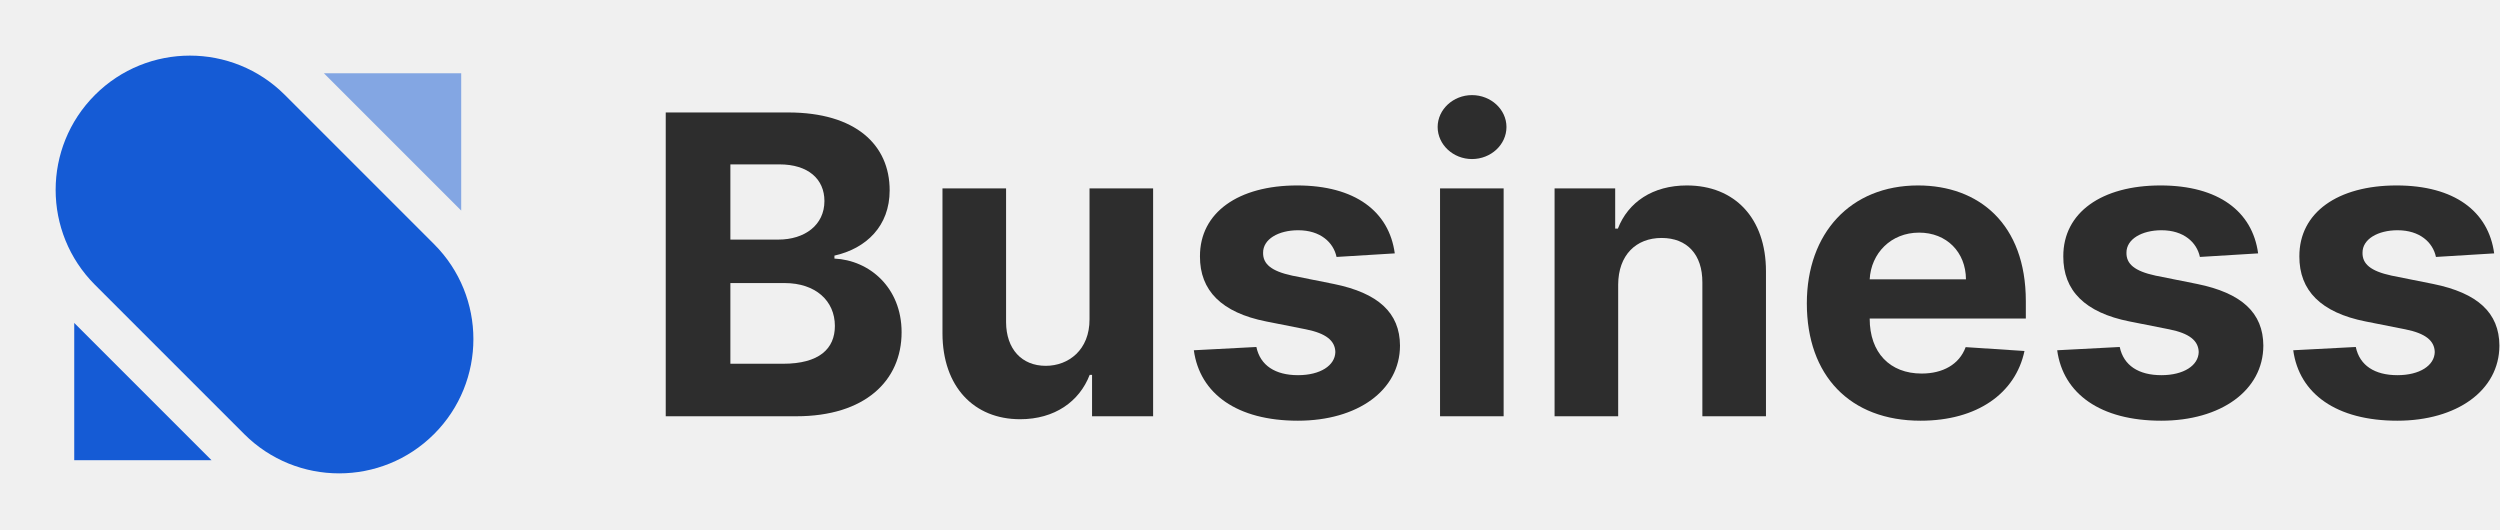
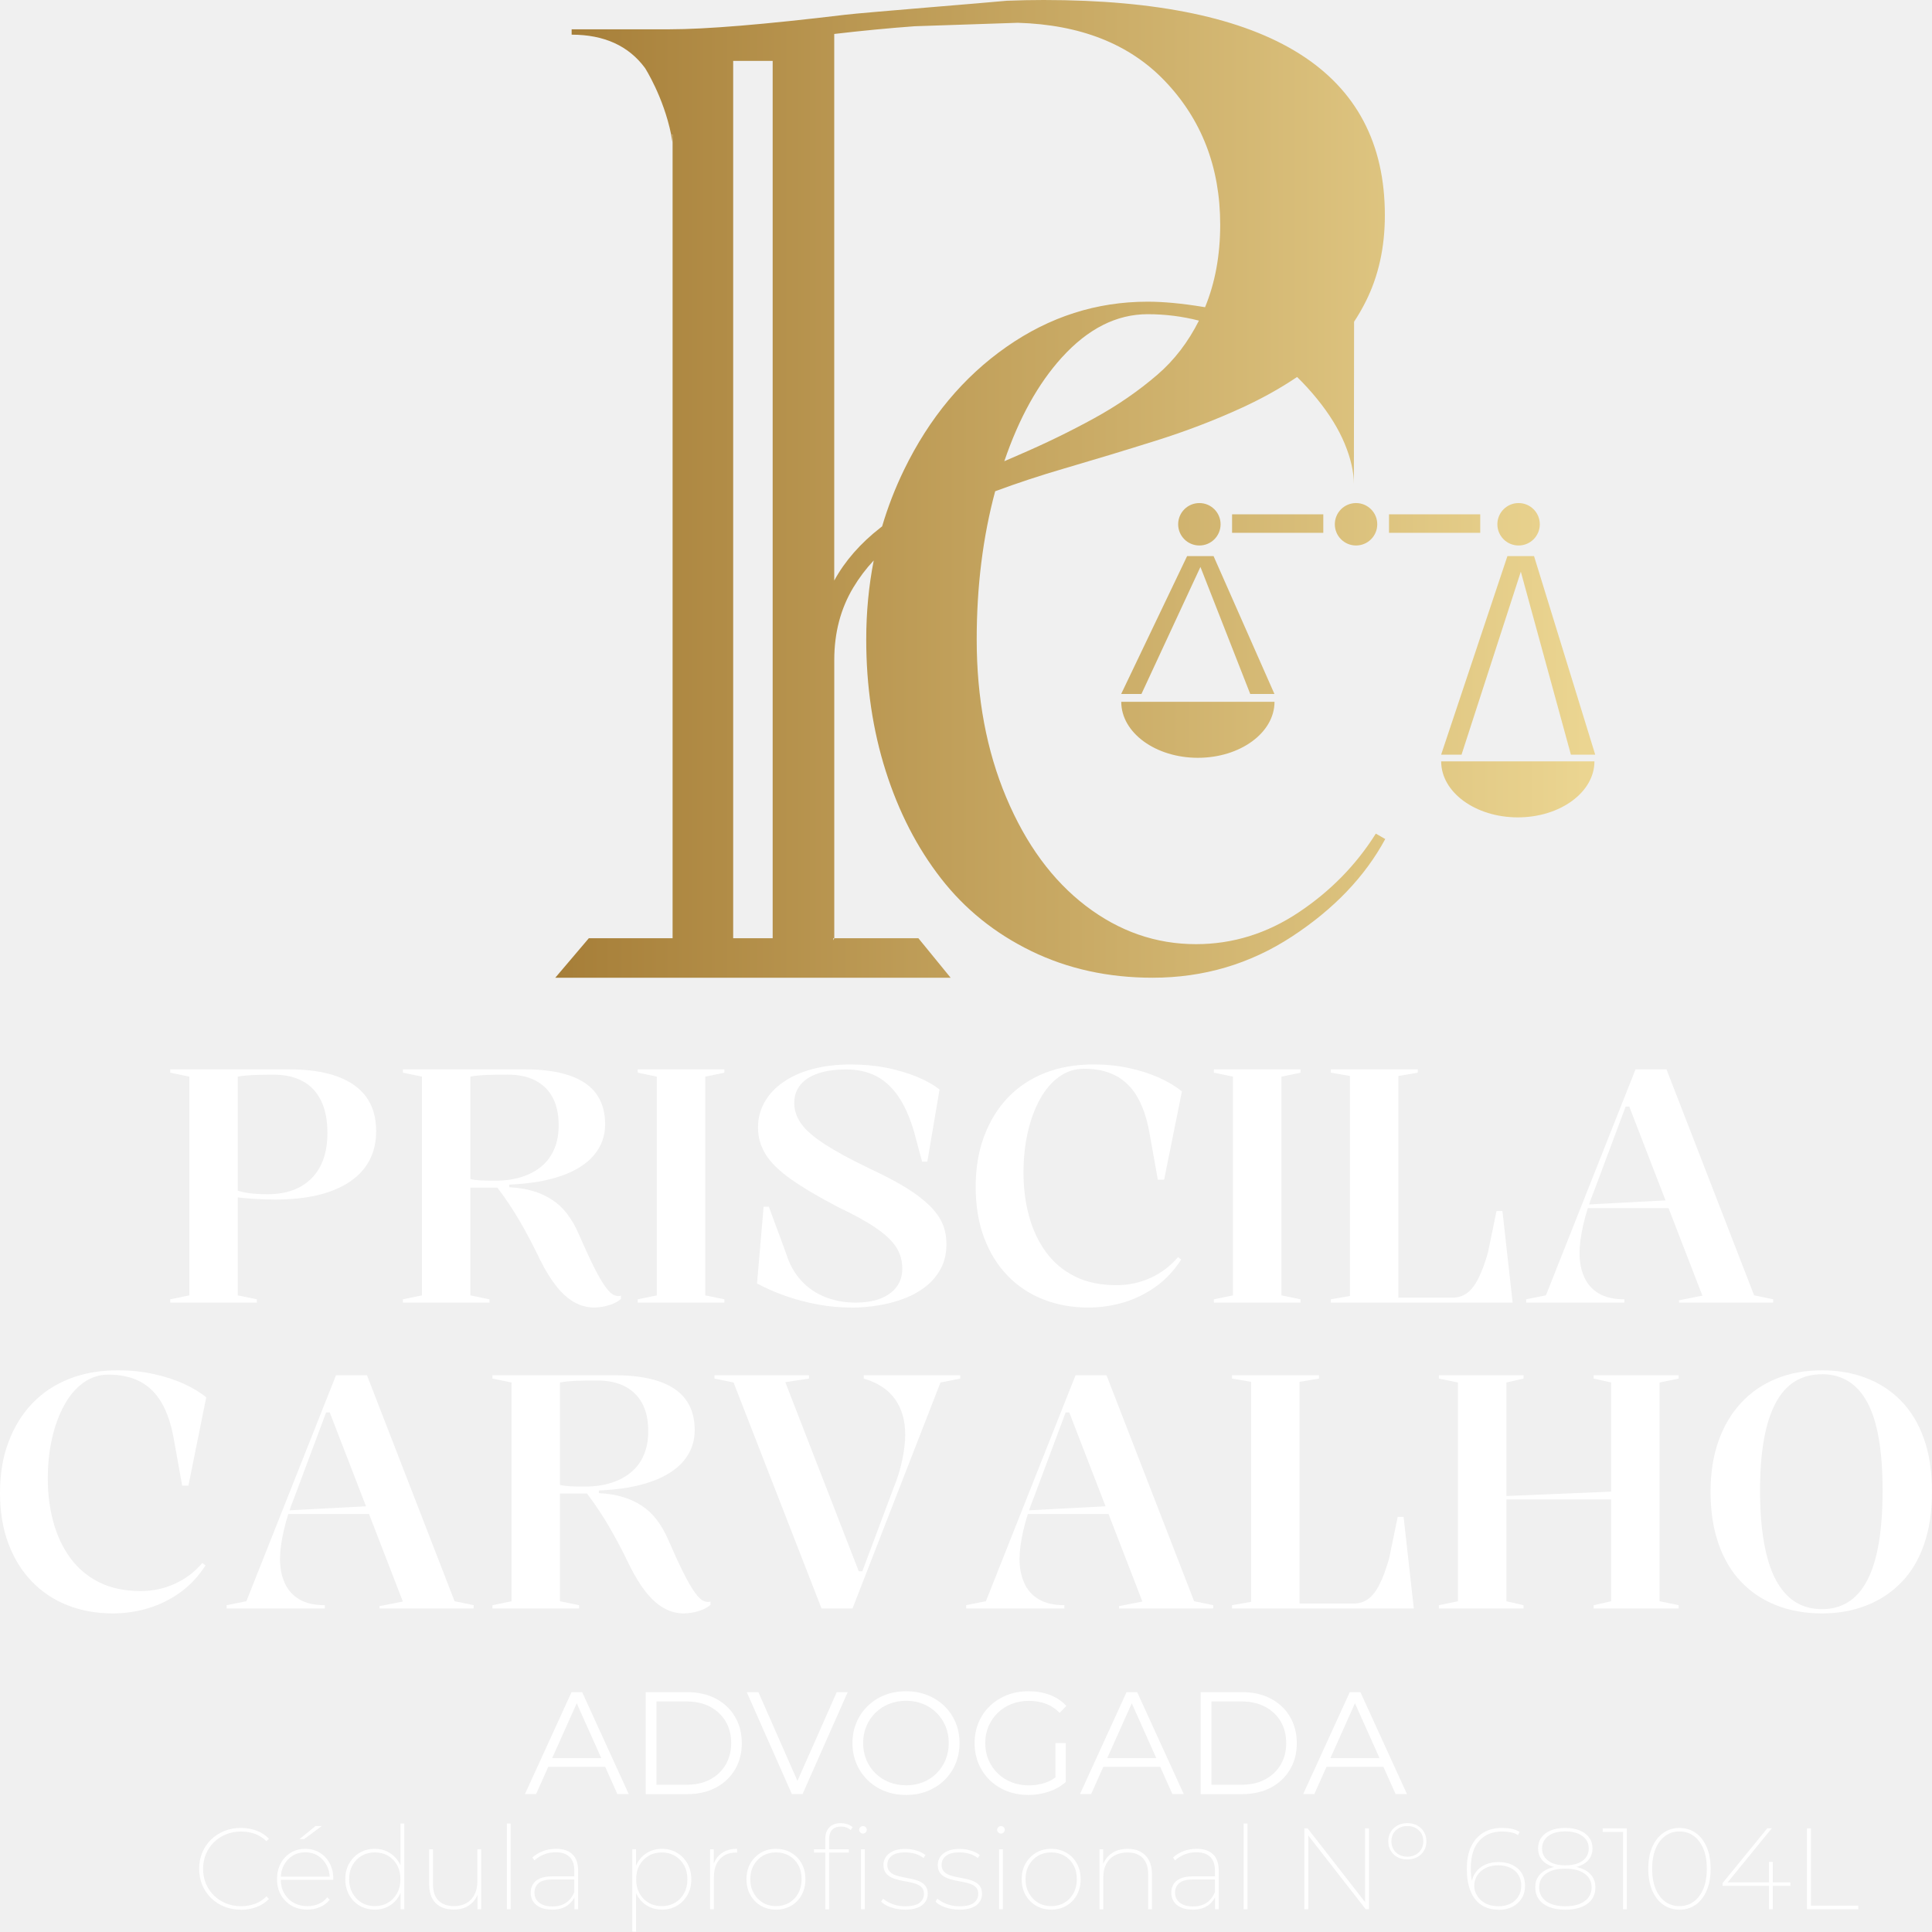
- <svg xmlns="http://www.w3.org/2000/svg" width="184" height="39" viewBox="0 0 184 39" fill="none">
-   <rect x="0.002" y="13.976" width="19.765" height="35.296" rx="9.883" transform="rotate(-45 0.00158691 13.9762)" fill="#155BD5" />
-   <path opacity="0.5" d="M33.945 5.391L33.945 15.498L23.839 5.391L33.945 5.391Z" fill="#155BD5" />
-   <path d="M5.464 33.873V23.767L15.57 33.873H5.464Z" fill="#155BD5" />
-   <path d="M48.998 30.637H58.612C63.666 30.637 66.358 28.017 66.358 24.457C66.358 21.149 63.974 19.151 61.414 19.031V18.813C63.754 18.289 65.479 16.64 65.479 14.009C65.479 10.657 62.974 8.277 58.008 8.277H48.998V30.637ZM53.756 26.772V20.833H57.744C60.03 20.833 61.447 22.143 61.447 23.988C61.447 25.669 60.293 26.772 57.634 26.772H53.756ZM53.756 17.634V12.099H57.371C59.48 12.099 60.678 13.179 60.678 14.795C60.678 16.564 59.227 17.634 57.283 17.634H53.756Z" fill="#2D2D2D" />
-   <path d="M80.189 23.497C80.2 25.746 78.65 26.925 76.969 26.925C75.2 26.925 74.058 25.691 74.047 23.715V13.867H69.366V24.545C69.377 28.464 71.684 30.855 75.079 30.855C77.618 30.855 79.442 29.556 80.2 27.591H80.375V30.637H84.869V13.867H80.189V23.497Z" fill="#2D2D2D" />
-   <path d="M102.655 18.649C102.238 15.559 99.732 13.649 95.469 13.649C91.151 13.649 88.306 15.636 88.317 18.868C88.306 21.379 89.899 23.005 93.195 23.66L96.118 24.239C97.59 24.534 98.26 25.069 98.282 25.91C98.26 26.903 97.172 27.613 95.535 27.613C93.865 27.613 92.755 26.903 92.47 25.538L87.866 25.779C88.306 28.988 91.052 30.964 95.524 30.964C99.897 30.964 103.029 28.748 103.04 25.44C103.029 23.016 101.435 21.564 98.161 20.898L95.107 20.287C93.535 19.948 92.953 19.413 92.964 18.606C92.953 17.601 94.096 16.946 95.546 16.946C97.172 16.946 98.139 17.83 98.37 18.911L102.655 18.649Z" fill="#2D2D2D" />
-   <path d="M105.987 30.637H110.668V13.867H105.987V30.637ZM108.338 11.706C109.734 11.706 110.876 10.646 110.876 9.347C110.876 8.059 109.734 7 108.338 7C106.954 7 105.811 8.059 105.811 9.347C105.811 10.646 106.954 11.706 108.338 11.706Z" fill="#2D2D2D" />
-   <path d="M119.098 20.942C119.109 18.78 120.405 17.514 122.295 17.514C124.174 17.514 125.305 18.737 125.294 20.789V30.637H129.975V19.959C129.975 16.051 127.668 13.649 124.152 13.649C121.647 13.649 119.834 14.872 119.076 16.826H118.878V13.867H114.417V30.637H119.098V20.942Z" fill="#2D2D2D" />
-   <path d="M141.355 30.964C145.53 30.964 148.343 28.945 149.002 25.833L144.673 25.549C144.201 26.827 142.992 27.493 141.432 27.493C139.092 27.493 137.609 25.953 137.609 23.453V23.442H149.101V22.165C149.101 16.466 145.629 13.649 141.168 13.649C136.202 13.649 132.983 17.154 132.983 22.328C132.983 27.645 136.158 30.964 141.355 30.964ZM137.609 20.56C137.707 18.649 139.169 17.121 141.245 17.121C143.278 17.121 144.684 18.562 144.695 20.56H137.609Z" fill="#2D2D2D" />
-   <path d="M166.198 18.649C165.78 15.559 163.275 13.649 159.012 13.649C154.694 13.649 151.848 15.636 151.859 18.868C151.848 21.379 153.441 23.005 156.738 23.66L159.66 24.239C161.132 24.534 161.803 25.069 161.825 25.91C161.803 26.903 160.715 27.613 159.078 27.613C157.408 27.613 156.298 26.903 156.012 25.538L151.409 25.779C151.848 28.988 154.595 30.964 159.067 30.964C163.44 30.964 166.571 28.748 166.582 25.44C166.571 23.016 164.978 21.564 161.704 20.898L158.649 20.287C157.078 19.948 156.496 19.413 156.507 18.606C156.496 17.601 157.639 16.946 159.089 16.946C160.715 16.946 161.682 17.83 161.913 18.911L166.198 18.649Z" fill="#2D2D2D" />
-   <path d="M183.571 18.649C183.154 15.559 180.649 13.649 176.386 13.649C172.068 13.649 169.222 15.636 169.233 18.868C169.222 21.379 170.815 23.005 174.111 23.66L177.034 24.239C178.506 24.534 179.176 25.069 179.198 25.91C179.176 26.903 178.089 27.613 176.452 27.613C174.782 27.613 173.672 26.903 173.386 25.538L168.782 25.779C169.222 28.988 171.969 30.964 176.441 30.964C180.814 30.964 183.945 28.748 183.956 25.44C183.945 23.016 182.352 21.564 179.078 20.898L176.023 20.287C174.452 19.948 173.87 19.413 173.881 18.606C173.87 17.601 175.012 16.946 176.463 16.946C178.089 16.946 179.056 17.83 179.286 18.911L183.571 18.649Z" fill="#2D2D2D" />
+ <svg xmlns="http://www.w3.org/2000/svg" xmlns:xlink="http://www.w3.org/1999/xlink" id="Camada_1" data-name="Camada 1" viewBox="0 0 492.66 492.57">
+   <defs>
+     <style>
+       .cls-1 {
+         fill: #fff;
+       }
+ 
+       .cls-2 {
+         fill: none;
+       }
+ 
+       .cls-3 {
+         fill: url(#Gradiente_sem_nome_8-3);
+       }
+ 
+       .cls-4 {
+         fill: url(#Gradiente_sem_nome_8-2);
+       }
+ 
+       .cls-5 {
+         fill: url(#Gradiente_sem_nome_8);
+       }
+     </style>
+     <linearGradient id="Gradiente_sem_nome_8" data-name="Gradiente sem nome 8" x1="345.22" y1="82.04" x2="345.34" y2="82.04" gradientUnits="userSpaceOnUse">
+       <stop offset="0" stop-color="#a67e38" />
+       <stop offset=".99" stop-color="#ebd591" />
+     </linearGradient>
+     <linearGradient id="Gradiente_sem_nome_8-2" data-name="Gradiente sem nome 8" x1="115.79" y1="35.34" x2="351.83" y2="35.34" xlink:href="#Gradiente_sem_nome_8" />
+     <linearGradient id="Gradiente_sem_nome_8-3" data-name="Gradiente sem nome 8" x1="141.59" y1="124.66" x2="406.79" y2="124.66" xlink:href="#Gradiente_sem_nome_8" />
+   </defs>
+   <g>
+     <path class="cls-1" d="M61.42,486.97c-1.51,0-2.92-.26-4.21-.78-1.3-.52-2.43-1.25-3.39-2.19-.96-.94-1.71-2.05-2.24-3.31s-.8-2.65-.8-4.14.27-2.87.8-4.14,1.28-2.37,2.24-3.31,2.09-1.67,3.39-2.2c1.3-.52,2.7-.78,4.21-.78,1.39,0,2.71.23,3.95.68,1.24.45,2.31,1.14,3.21,2.06l-.62.65c-.92-.88-1.93-1.52-3.02-1.9-1.09-.38-2.25-.57-3.49-.57-1.38,0-2.65.24-3.83.72-1.18.48-2.21,1.15-3.08,2.02-.87.86-1.55,1.87-2.03,3.02-.48,1.15-.72,2.4-.72,3.76s.24,2.61.72,3.76c.48,1.15,1.16,2.16,2.03,3.02.87.86,1.9,1.54,3.08,2.02,1.18.48,2.46.72,3.83.72,1.24,0,2.4-.19,3.49-.57,1.09-.38,2.1-1.03,3.02-1.93l.62.65c-.9.92-1.97,1.62-3.21,2.08-1.24.46-2.55.69-3.95.69Z" />
+     <path class="cls-1" d="M78.39,486.95c-1.51,0-2.85-.33-4.01-.99-1.16-.66-2.07-1.58-2.74-2.75-.67-1.18-1-2.51-1-4.01s.31-2.85.93-4.01c.62-1.16,1.47-2.07,2.56-2.74,1.09-.67,2.32-1,3.7-1s2.58.32,3.67.97,1.94,1.55,2.56,2.7c.62,1.15.93,2.47.93,3.96v.27h-13.7v-.8h13.17l-.38.47c0-1.28-.27-2.42-.81-3.43-.54-1.01-1.28-1.81-2.22-2.39-.94-.58-2.01-.87-3.21-.87s-2.27.29-3.21.87c-.94.58-1.69,1.38-2.23,2.39-.54,1.01-.81,2.17-.81,3.46v.18c0,1.34.29,2.52.88,3.55s1.39,1.84,2.42,2.42c1.02.58,2.19.87,3.51.87,1,0,1.95-.19,2.84-.56.89-.37,1.64-.94,2.22-1.71l.62.65c-.69.82-1.53,1.45-2.52,1.87-.99.42-2.05.63-3.17.63ZM76.36,468.97l4.1-3.33h1.59l-4.51,3.33h-1.18Z" />
+     <path class="cls-1" d="M95.54,486.95c-1.41,0-2.69-.33-3.82-.99-1.13-.66-2.02-1.57-2.68-2.74-.66-1.17-.99-2.51-.99-4.02s.33-2.87.99-4.02c.66-1.15,1.55-2.06,2.68-2.73,1.13-.67,2.4-1,3.82-1s2.61.32,3.71.97,1.97,1.55,2.61,2.71c.64,1.16.96,2.51.96,4.07s-.32,2.89-.96,4.07c-.64,1.18-1.51,2.09-2.61,2.73-1.1.64-2.34.96-3.71.96ZM95.57,486.06c1.26,0,2.38-.29,3.36-.87.98-.58,1.76-1.39,2.33-2.43.57-1.04.85-2.23.85-3.57s-.28-2.55-.85-3.58-1.35-1.83-2.33-2.4c-.98-.57-2.1-.85-3.36-.85s-2.35.29-3.33.85c-.98.57-1.76,1.37-2.34,2.4-.58,1.03-.87,2.22-.87,3.58s.29,2.52.87,3.57c.58,1.04,1.36,1.85,2.34,2.43.98.58,2.09.87,3.33.87ZM102.14,486.86v-5.36l.27-2.33-.29-2.33v-11.85h.97v21.86h-.94Z" />
+     <path class="cls-1" d="M115.78,486.95c-1.32,0-2.45-.24-3.39-.72s-1.67-1.2-2.18-2.15c-.51-.95-.77-2.13-.77-3.52v-8.99h.97v8.93c0,1.83.47,3.21,1.41,4.15s2.27,1.41,3.98,1.41c1.22,0,2.27-.26,3.17-.78.89-.52,1.58-1.25,2.05-2.2.47-.94.71-2.03.71-3.27v-8.25h.97v15.29h-.94v-4.27l.12.27c-.43,1.26-1.18,2.25-2.24,2.99-1.06.74-2.35,1.1-3.86,1.1Z" />
+     <path class="cls-1" d="M129.25,486.86v-21.86h.97v21.86h-.97Z" />
+     <path class="cls-1" d="M140.8,486.95c-1.16,0-2.15-.18-2.96-.53-.82-.35-1.44-.86-1.87-1.52-.43-.66-.65-1.41-.65-2.25,0-.75.18-1.44.53-2.08.35-.64.94-1.15,1.75-1.53.81-.38,1.91-.57,3.29-.57h5.92v.8h-5.92c-1.67,0-2.85.31-3.55.94-.7.63-1.05,1.42-1.05,2.39,0,1.08.4,1.94,1.21,2.58.81.64,1.92.96,3.36.96s2.58-.32,3.51-.96c.92-.64,1.62-1.55,2.09-2.73l.32.65c-.39,1.16-1.1,2.09-2.12,2.8-1.02.71-2.31,1.06-3.86,1.06ZM146.48,486.86v-3.57l-.03-.53v-5.8c0-1.51-.4-2.66-1.21-3.45-.81-.79-1.97-1.18-3.51-1.18-1.12,0-2.14.19-3.06.57-.92.38-1.72.88-2.39,1.49l-.53-.71c.73-.69,1.62-1.23,2.68-1.64,1.06-.4,2.17-.6,3.33-.6,1.83,0,3.23.47,4.2,1.4.97.93,1.46,2.3,1.46,4.11v9.9h-.94Z" />
+     <path class="cls-1" d="M161.24,492.57v-21.01h.94v5.36l-.27,2.33.29,2.33v10.99h-.97ZM168.79,486.95c-1.38,0-2.61-.32-3.71-.96-1.1-.64-1.97-1.54-2.61-2.71-.64-1.17-.96-2.52-.96-4.05s.32-2.91.96-4.08c.64-1.17,1.51-2.08,2.61-2.73s2.34-.97,3.71-.97,2.69.33,3.82,1c1.13.67,2.02,1.58,2.68,2.74.66,1.16.99,2.5.99,4.04s-.33,2.85-.99,4.01c-.66,1.16-1.55,2.07-2.68,2.73-1.13.66-2.4.99-3.82.99ZM168.76,486.06c1.24,0,2.35-.28,3.34-.85.99-.57,1.77-1.38,2.34-2.42.57-1.04.85-2.23.85-3.56s-.29-2.57-.85-3.59c-.57-1.02-1.35-1.82-2.34-2.4-.99-.58-2.11-.87-3.34-.87s-2.38.29-3.36.87c-.98.58-1.76,1.38-2.33,2.4-.57,1.02-.85,2.22-.85,3.59s.28,2.52.85,3.56c.57,1.04,1.35,1.85,2.33,2.42.98.57,2.1.85,3.36.85Z" />
+     <path class="cls-1" d="M181.07,486.86v-15.29h.94v4.21l-.09-.27c.41-1.28,1.13-2.27,2.17-2.99,1.03-.72,2.32-1.08,3.87-1.08v.97h-.27c-1.77,0-3.15.56-4.15,1.68-1,1.12-1.5,2.66-1.5,4.63v8.13h-.97Z" />
+     <path class="cls-1" d="M197.87,486.95c-1.43,0-2.72-.33-3.85-.99-1.13-.66-2.02-1.57-2.68-2.74-.66-1.17-.99-2.51-.99-4.02s.33-2.85.99-4.01c.66-1.16,1.55-2.07,2.68-2.74,1.13-.67,2.41-1,3.85-1s2.72.33,3.86.99c1.14.66,2.03,1.57,2.68,2.73.65,1.16.97,2.5.97,4.04s-.32,2.83-.97,4.01c-.65,1.18-1.54,2.1-2.68,2.75-1.14.66-2.43.99-3.86.99ZM197.87,486.06c1.26,0,2.38-.29,3.37-.87.99-.58,1.77-1.39,2.33-2.43.56-1.04.84-2.23.84-3.57s-.28-2.55-.84-3.58c-.56-1.03-1.34-1.83-2.33-2.4-.99-.57-2.11-.85-3.34-.85s-2.38.29-3.36.85c-.98.57-1.76,1.37-2.34,2.4-.58,1.03-.87,2.22-.87,3.58s.29,2.52.87,3.57c.58,1.04,1.36,1.85,2.34,2.43.98.58,2.09.87,3.33.87Z" />
+     <path class="cls-1" d="M207.56,472.42v-.85h8.9v.85h-8.9ZM210.45,486.86v-18c0-1.2.34-2.16,1.02-2.87s1.65-1.08,2.9-1.08c.57,0,1.12.08,1.67.25.54.17,1,.43,1.37.78l-.5.74c-.31-.31-.69-.55-1.12-.69-.43-.15-.88-.22-1.36-.22-.98,0-1.73.28-2.24.83-.51.55-.77,1.35-.77,2.39v17.89h-.97ZM220.06,467.56c-.26,0-.48-.1-.68-.29-.2-.2-.29-.41-.29-.65,0-.27.1-.51.29-.69.2-.19.42-.28.68-.28.27,0,.51.09.69.28.19.19.28.41.28.66s-.09.48-.28.68c-.19.2-.42.29-.69.29ZM219.56,486.86v-15.29h.97v15.29h-.97Z" />
+     <path class="cls-1" d="M230.75,486.95c-1.26,0-2.44-.19-3.54-.57-1.1-.38-1.94-.87-2.5-1.46l.47-.77c.57.51,1.35.96,2.33,1.36.98.39,2.07.59,3.27.59,1.71,0,2.94-.29,3.7-.88.76-.59,1.13-1.36,1.13-2.3,0-.69-.19-1.23-.56-1.62-.37-.39-.86-.7-1.47-.91-.61-.22-1.28-.39-2.02-.52-.74-.13-1.48-.27-2.22-.44-.75-.17-1.42-.39-2.03-.68-.61-.28-1.1-.68-1.47-1.19-.37-.51-.56-1.19-.56-2.03,0-.73.2-1.39.6-2,.4-.61,1.02-1.1,1.84-1.49.83-.38,1.88-.57,3.15-.57.94,0,1.89.14,2.84.43.95.28,1.71.66,2.28,1.13l-.5.77c-.61-.49-1.32-.85-2.14-1.09-.82-.24-1.66-.35-2.52-.35-1.59,0-2.75.3-3.48.91-.73.61-1.09,1.35-1.09,2.24,0,.71.19,1.27.56,1.69.37.42.86.74,1.47.96.61.22,1.28.39,2.02.53.74.14,1.47.29,2.21.44.74.16,1.41.37,2.02.65.61.28,1.1.66,1.47,1.15.37.49.56,1.16.56,2,0,.79-.22,1.49-.66,2.11-.44.62-1.09,1.1-1.94,1.43-.85.33-1.93.5-3.23.5Z" />
+     <path class="cls-1" d="M244.6,486.95c-1.26,0-2.44-.19-3.54-.57-1.1-.38-1.94-.87-2.5-1.46l.47-.77c.57.51,1.35.96,2.33,1.36.98.39,2.07.59,3.27.59,1.71,0,2.94-.29,3.7-.88.76-.59,1.13-1.36,1.13-2.3,0-.69-.19-1.23-.56-1.62-.37-.39-.86-.7-1.47-.91-.61-.22-1.28-.39-2.02-.52-.74-.13-1.48-.27-2.22-.44-.75-.17-1.42-.39-2.03-.68-.61-.28-1.1-.68-1.47-1.19-.37-.51-.56-1.19-.56-2.03,0-.73.2-1.39.6-2,.4-.61,1.02-1.1,1.84-1.49.83-.38,1.88-.57,3.15-.57.94,0,1.89.14,2.84.43.95.28,1.71.66,2.28,1.13l-.5.77c-.61-.49-1.32-.85-2.14-1.09-.82-.24-1.66-.35-2.52-.35-1.59,0-2.75.3-3.48.91-.73.61-1.09,1.35-1.09,2.24,0,.71.19,1.27.56,1.69.37.42.86.74,1.47.96.61.22,1.28.39,2.02.53.74.14,1.47.29,2.21.44.74.16,1.41.37,2.02.65.61.28,1.1.66,1.47,1.15.37.49.56,1.16.56,2,0,.79-.22,1.49-.66,2.11-.44.62-1.09,1.1-1.94,1.43-.85.33-1.93.5-3.23.5Z" />
+     <path class="cls-1" d="M255.24,467.56c-.26,0-.48-.1-.68-.29-.2-.2-.29-.41-.29-.65,0-.27.1-.51.29-.69.2-.19.42-.28.68-.28.27,0,.51.09.69.28.19.19.28.41.28.66s-.09.48-.28.68c-.19.2-.42.29-.69.29ZM254.77,486.86v-15.29h.97v15.29h-.97Z" />
+     <path class="cls-1" d="M268.05,486.95c-1.43,0-2.72-.33-3.85-.99-1.13-.66-2.02-1.57-2.68-2.74-.66-1.17-.99-2.51-.99-4.02s.33-2.85.99-4.01c.66-1.16,1.55-2.07,2.68-2.74,1.13-.67,2.41-1,3.85-1s2.72.33,3.86.99c1.14.66,2.03,1.57,2.68,2.73.65,1.16.97,2.5.97,4.04s-.32,2.83-.97,4.01c-.65,1.18-1.54,2.1-2.68,2.75-1.14.66-2.43.99-3.86.99ZM268.05,486.06c1.26,0,2.38-.29,3.37-.87.99-.58,1.77-1.39,2.33-2.43.56-1.04.84-2.23.84-3.57s-.28-2.55-.84-3.58c-.56-1.03-1.34-1.83-2.33-2.4-.99-.57-2.11-.85-3.34-.85s-2.38.29-3.36.85c-.98.57-1.76,1.37-2.34,2.4-.58,1.03-.87,2.22-.87,3.58s.29,2.52.87,3.57c.58,1.04,1.36,1.85,2.34,2.43.98.58,2.09.87,3.33.87Z" />
+     <path class="cls-1" d="M280.37,486.86v-15.29h.94v4.3l-.12-.27c.47-1.28,1.25-2.29,2.34-3.03,1.09-.75,2.44-1.12,4.05-1.12,1.26,0,2.34.25,3.26.74.91.49,1.62,1.21,2.14,2.17.51.95.77,2.13.77,3.52v8.99h-.97v-8.93c0-1.83-.46-3.21-1.39-4.15s-2.22-1.41-3.89-1.41c-1.28,0-2.38.26-3.3.77-.92.51-1.63,1.24-2.12,2.18-.49.94-.74,2.04-.74,3.3v8.25h-.97Z" />
+     <path class="cls-1" d="M304.15,486.95c-1.16,0-2.15-.18-2.96-.53-.82-.35-1.44-.86-1.87-1.52-.43-.66-.65-1.41-.65-2.25,0-.75.18-1.44.53-2.08.35-.64.94-1.15,1.75-1.53.81-.38,1.91-.57,3.29-.57h5.92v.8h-5.92c-1.67,0-2.85.31-3.55.94-.7.63-1.05,1.42-1.05,2.39,0,1.08.4,1.94,1.21,2.58.81.64,1.92.96,3.36.96s2.58-.32,3.51-.96c.92-.64,1.62-1.55,2.09-2.73l.32.65c-.39,1.16-1.1,2.09-2.12,2.8-1.02.71-2.31,1.06-3.86,1.06ZM309.84,486.86v-3.57l-.03-.53v-5.8c0-1.51-.4-2.66-1.21-3.45-.81-.79-1.97-1.18-3.51-1.18-1.12,0-2.14.19-3.06.57-.92.38-1.72.88-2.39,1.49l-.53-.71c.73-.69,1.62-1.23,2.68-1.64,1.06-.4,2.17-.6,3.33-.6,1.83,0,3.23.47,4.2,1.4.97.93,1.46,2.3,1.46,4.11v9.9h-.94Z" />
+     <path class="cls-1" d="M317.14,486.86v-21.86h.97v21.86h-.97Z" />
+     <path class="cls-1" d="M332.61,486.86v-20.63h.83l15.15,19.45h-.5v-19.45h1v20.63h-.83l-15.15-19.45h.5v19.45h-1Z" />
+     <path class="cls-1" d="M358.87,474.16c-.94,0-1.78-.2-2.52-.59-.74-.39-1.31-.94-1.72-1.64-.41-.7-.62-1.49-.62-2.37s.21-1.73.62-2.42c.41-.69.99-1.23,1.72-1.64.74-.4,1.58-.6,2.52-.6s1.78.2,2.52.6c.74.4,1.31.95,1.72,1.64.41.69.62,1.49.62,2.42s-.21,1.68-.62,2.37c-.41.7-.99,1.24-1.72,1.64-.74.39-1.58.59-2.52.59ZM358.87,473.45c1.18,0,2.15-.36,2.92-1.09.77-.73,1.15-1.66,1.15-2.8s-.38-2.13-1.15-2.84c-.77-.72-1.74-1.08-2.92-1.08s-2.13.36-2.9,1.08c-.78.72-1.16,1.66-1.16,2.81s.39,2.1,1.16,2.83c.78.73,1.74,1.09,2.9,1.09Z" />
+     <path class="cls-1" d="M382.2,486.97c-1.81,0-3.31-.42-4.52-1.25s-2.12-2.03-2.73-3.59c-.61-1.56-.91-3.4-.91-5.52,0-2.34.38-4.28,1.13-5.82.76-1.54,1.8-2.71,3.14-3.49,1.34-.79,2.9-1.18,4.69-1.18.84,0,1.65.07,2.43.22.78.15,1.47.42,2.08.81l-.44.8c-.51-.33-1.12-.57-1.81-.71-.7-.14-1.45-.21-2.25-.21-2.42,0-4.35.79-5.79,2.36-1.44,1.57-2.17,3.93-2.17,7.07,0,.47.03,1.08.09,1.83.06.75.21,1.47.44,2.18l-.38.21c.08-1.24.43-2.3,1.06-3.18.63-.88,1.45-1.55,2.46-2,1.01-.45,2.13-.68,3.34-.68,1.37,0,2.57.25,3.59.74,1.02.49,1.82,1.19,2.39,2.11.57.91.85,1.98.85,3.2s-.29,2.31-.87,3.23c-.58.91-1.37,1.63-2.37,2.14-1,.51-2.15.77-3.45.77ZM382.17,486.09c1.14,0,2.14-.22,2.99-.65.85-.43,1.53-1.04,2.02-1.83.49-.79.74-1.7.74-2.74,0-1.57-.53-2.83-1.59-3.79-1.06-.95-2.52-1.43-4.36-1.43-1.2,0-2.25.24-3.17.71-.91.47-1.62,1.1-2.12,1.9-.5.8-.75,1.68-.75,2.67,0,.82.24,1.64.71,2.43.47.8,1.17,1.45,2.09,1.96.92.51,2.07.77,3.45.77Z" />
+     <path class="cls-1" d="M399.14,486.97c-1.61,0-2.99-.23-4.12-.69-1.14-.46-2.01-1.12-2.62-1.97-.61-.85-.91-1.87-.91-3.05s.3-2.12.91-2.93c.61-.81,1.48-1.44,2.62-1.87,1.14-.43,2.51-.65,4.12-.65s2.99.22,4.14.65c1.15.43,2.03,1.06,2.64,1.89.61.83.91,1.8.91,2.92,0,1.18-.3,2.2-.91,3.05s-1.49,1.51-2.65,1.97c-1.16.46-2.53.69-4.12.69ZM399.14,476.4c-1.47,0-2.73-.21-3.76-.62s-1.82-1-2.36-1.75c-.54-.76-.81-1.65-.81-2.67,0-1.08.28-2.01.85-2.8.57-.79,1.37-1.39,2.42-1.81,1.04-.42,2.26-.63,3.65-.63s2.64.21,3.67.63,1.84,1.03,2.42,1.81c.58.79.87,1.72.87,2.8,0,1.02-.27,1.91-.82,2.67-.55.76-1.34,1.34-2.37,1.75s-2.28.62-3.76.62ZM399.14,486.09c2.12,0,3.77-.43,4.95-1.3,1.18-.86,1.77-2.03,1.77-3.51s-.59-2.61-1.77-3.48c-1.18-.86-2.83-1.3-4.95-1.3s-3.74.43-4.91,1.3c-1.17.86-1.75,2.02-1.75,3.48s.58,2.64,1.75,3.51c1.17.86,2.8,1.3,4.91,1.3ZM399.14,475.66c1.89,0,3.35-.39,4.41-1.16,1.05-.78,1.58-1.82,1.58-3.14s-.54-2.4-1.62-3.18c-1.08-.79-2.53-1.18-4.36-1.18s-3.27.39-4.33,1.18c-1.06.79-1.59,1.85-1.59,3.18s.52,2.34,1.56,3.12c1.04.79,2.49,1.18,4.36,1.18Z" />
+     <path class="cls-1" d="M413.88,486.86v-20.15l.44.44h-5.63v-.91h6.16v20.63h-.97Z" />
+     <path class="cls-1" d="M428.26,486.97c-1.55,0-2.93-.43-4.14-1.28s-2.15-2.06-2.81-3.62-1-3.4-1-5.52.33-3.96,1-5.52c.67-1.56,1.61-2.77,2.81-3.62s2.59-1.28,4.14-1.28,2.98.43,4.17,1.28c1.19.85,2.12,2.06,2.78,3.62.67,1.56,1,3.4,1,5.52s-.33,3.96-1,5.52c-.67,1.56-1.6,2.77-2.78,3.62-1.19.85-2.58,1.28-4.17,1.28ZM428.26,486.06c1.39,0,2.61-.38,3.65-1.15,1.04-.77,1.86-1.86,2.45-3.29s.88-3.12.88-5.08-.29-3.68-.88-5.1c-.59-1.41-1.4-2.5-2.45-3.27-1.04-.77-2.26-1.15-3.65-1.15s-2.59.38-3.64,1.15-1.87,1.86-2.45,3.27c-.58,1.41-.87,3.11-.87,5.1s.29,3.66.87,5.08c.58,1.42,1.39,2.52,2.45,3.29s2.26,1.15,3.64,1.15Z" />
+     <path class="cls-1" d="M439.25,480.9v-.71l11.4-13.97h1.15l-11.4,13.97-.59-.18h16.74v.88h-17.3ZM451.09,486.86v-12.08h.97v12.08h-.97Z" />
+     <path class="cls-1" d="M460.78,486.86v-20.63h1v19.71h12.08v.91h-13.08Z" />
+   </g>
+   <g>
+     <path class="cls-1" d="M73.75,272.69c4.87,0,8.96.6,12.26,1.81,3.3,1.21,5.78,2.97,7.43,5.29,1.65,2.32,2.48,5.19,2.48,8.61,0,5.6-2.24,9.91-6.72,12.94-4.48,3.02-10.81,4.54-18.98,4.54-1.85,0-3.64-.06-5.38-.17-1.74-.11-3.31-.25-4.7-.42v-1.85c1.9.73,4.59,1.09,8.06,1.09,4.82,0,8.57-1.36,11.26-4.07,2.69-2.72,4.03-6.56,4.03-11.55,0-3.25-.53-5.98-1.6-8.19-1.06-2.21-2.62-3.88-4.66-5-2.04-1.12-4.55-1.68-7.52-1.68-1.12,0-2.3.01-3.53.04-1.23.03-2.34.08-3.32.17-.98.08-1.72.18-2.23.29v55.78l4.87,1.01v.84h-22.09v-.84l4.87-1.01v-55.78l-4.87-1.01v-.84h30.32Z" />
+     <path class="cls-1" d="M151.54,333.42c-1.79,0-3.49-.45-5.08-1.34s-3.11-2.24-4.54-4.03c-1.43-1.79-2.81-4.03-4.16-6.72-1.57-3.3-3.25-6.51-5.04-9.62-1.79-3.11-3.75-6.06-5.88-8.86h-6.89v27.47l4.87,1.01v.84h-22.09v-.84l4.87-1.01v-55.78l-4.87-1.01v-.84h31.25c4.42,0,8.16.52,11.21,1.55,3.05,1.04,5.33,2.59,6.85,4.66,1.51,2.07,2.27,4.68,2.27,7.81,0,2.97-.94,5.57-2.81,7.81-1.88,2.24-4.63,4-8.27,5.29-3.64,1.29-8.09,2.04-13.36,2.27v.67c2.24.11,4.25.43,6.05.97,1.79.53,3.42,1.27,4.87,2.23,1.46.95,2.73,2.14,3.82,3.57,1.09,1.43,2.06,3.1,2.9,5,1.46,3.36,2.74,6.16,3.86,8.4,1.12,2.24,2.11,3.96,2.98,5.17.87,1.21,1.61,1.92,2.23,2.14.62.28,1.2.34,1.76.17v.84c-.67.56-1.42.99-2.23,1.3-.81.31-1.62.53-2.44.67-.81.14-1.53.21-2.14.21ZM126.17,301.08c2.58,0,4.87-.32,6.89-.97,2.02-.64,3.72-1.57,5.12-2.77,1.4-1.2,2.46-2.67,3.19-4.41.73-1.73,1.09-3.72,1.09-5.96,0-2.8-.5-5.15-1.51-7.06-1.01-1.9-2.48-3.36-4.41-4.37-1.93-1.01-4.3-1.51-7.1-1.51-2.02,0-3.79.03-5.33.08-1.54.06-2.93.2-4.16.42v26.12c.67.17,1.47.28,2.39.34.92.06,2.2.08,3.82.08Z" />
+     <path class="cls-1" d="M184.71,272.69v.84l-4.87,1.01v55.78l4.87,1.01v.84h-22.09v-.84l4.87-1.01v-55.78l-4.87-1.01v-.84h22.09Z" />
+     <path class="cls-1" d="M216.89,333.42c-2.69,0-5.43-.25-8.23-.76-2.8-.5-5.53-1.22-8.19-2.14-2.66-.92-5.14-2-7.43-3.23l1.68-19.57h1.34l4.37,11.84c.84,2.74,2.11,5.05,3.82,6.93,1.71,1.88,3.75,3.29,6.13,4.24,2.38.95,4.97,1.43,7.77,1.43,2.52,0,4.66-.35,6.43-1.05,1.76-.7,3.12-1.69,4.07-2.98.95-1.29,1.43-2.83,1.43-4.62,0-2.02-.5-3.82-1.51-5.42-1.01-1.6-2.7-3.22-5.08-4.87-2.38-1.65-5.59-3.43-9.62-5.33-5.15-2.69-9.23-5.1-12.22-7.22-3-2.13-5.14-4.24-6.43-6.34-1.29-2.1-1.93-4.35-1.93-6.76s.55-4.51,1.64-6.47c1.09-1.96,2.67-3.67,4.75-5.12,2.07-1.46,4.56-2.58,7.48-3.36,2.91-.78,6.16-1.18,9.74-1.18,3.25,0,6.29.28,9.11.84,2.83.56,5.4,1.32,7.73,2.27,2.32.95,4.27,2.04,5.84,3.28l-3.11,18.4h-1.34l-2.02-7.56c-1.12-3.81-2.49-6.87-4.12-9.2-1.62-2.32-3.51-4.03-5.67-5.12-2.16-1.09-4.66-1.64-7.52-1.64s-5.2.34-7.18,1.01c-1.99.67-3.5,1.65-4.54,2.94-1.04,1.29-1.55,2.83-1.55,4.62s.59,3.6,1.76,5.25c1.18,1.65,3.16,3.39,5.96,5.21,2.8,1.82,6.58,3.88,11.34,6.17,3.75,1.74,6.87,3.37,9.37,4.91,2.49,1.54,4.51,3.07,6.05,4.58,1.54,1.51,2.65,3.05,3.32,4.62.67,1.57,1.01,3.31,1.01,5.21,0,2.35-.46,4.41-1.39,6.17-.92,1.76-2.17,3.28-3.74,4.54-1.57,1.26-3.39,2.3-5.46,3.11-2.07.81-4.3,1.41-6.68,1.81-2.38.39-4.78.59-7.18.59Z" />
+     <path class="cls-1" d="M301.22,321.16c-1.85,2.86-4.03,5.18-6.55,6.97-2.52,1.79-5.24,3.12-8.15,3.99-2.91.87-5.91,1.3-8.99,1.3-4.15,0-7.97-.69-11.47-2.06-3.5-1.37-6.54-3.39-9.11-6.05-2.58-2.66-4.58-5.89-6.01-9.7-1.43-3.81-2.14-8.12-2.14-12.94s.71-9.06,2.14-12.89c1.43-3.83,3.44-7.13,6.05-9.87,2.6-2.74,5.75-4.84,9.45-6.3,3.7-1.46,7.84-2.18,12.43-2.18,3.14,0,6.13.31,8.99.92,2.86.62,5.43,1.44,7.73,2.48,2.3,1.04,4.23,2.2,5.8,3.49l-4.54,22.51h-1.6l-2.18-12.18c-.67-3.64-1.71-6.65-3.11-9.03-1.4-2.38-3.22-4.16-5.46-5.33-2.24-1.18-4.93-1.76-8.06-1.76-2.35,0-4.48.69-6.38,2.06-1.9,1.37-3.53,3.28-4.87,5.71s-2.38,5.25-3.11,8.44c-.73,3.19-1.09,6.64-1.09,10.33,0,3.92.48,7.62,1.43,11.09.95,3.47,2.39,6.52,4.33,9.16,1.93,2.63,4.38,4.69,7.35,6.17,2.97,1.48,6.5,2.23,10.58,2.23,3.08,0,5.98-.62,8.69-1.85,2.71-1.23,5.05-3,7.01-5.29l.84.59Z" />
+     <path class="cls-1" d="M331.63,272.69v.84l-4.87,1.01v55.78l4.87,1.01v.84h-22.09v-.84l4.87-1.01v-55.78l-4.87-1.01v-.84h22.09Z" />
+     <path class="cls-1" d="M339.36,332.16v-.84l4.87-.84v-56.11l-4.87-.84v-.84h22.18v.84l-4.96.84v56.53h13.86c1.34,0,2.55-.38,3.61-1.13,1.06-.76,2.03-1.99,2.9-3.7.87-1.71,1.69-3.93,2.48-6.68l2.18-10.58h1.51l2.6,23.35h-46.37Z" />
+     <path class="cls-1" d="M389.17,332.16v-.84l5.04-1.01,22.85-57.62h7.9l22.34,57.62,4.87,1.01v.84h-24.02v-.59l5.96-1.18-18.65-48.22h-.92l-7.98,21.34c-1.23,3.02-2.17,5.94-2.81,8.74-.64,2.8-.97,5.24-.97,7.31,0,2.24.39,4.26,1.18,6.05.78,1.79,2.02,3.19,3.7,4.2s3.86,1.51,6.55,1.51v.84h-25.03ZM403.53,308.06v-.84l22.43-1.18v2.02h-22.43Z" />
+     <path class="cls-1" d="M52.42,399.16c-1.85,2.86-4.03,5.18-6.55,6.97-2.52,1.79-5.24,3.12-8.15,3.99-2.91.87-5.91,1.3-8.99,1.3-4.14,0-7.97-.69-11.47-2.06-3.5-1.37-6.54-3.39-9.11-6.05-2.58-2.66-4.58-5.89-6.01-9.7-1.43-3.81-2.14-8.12-2.14-12.94s.71-9.06,2.14-12.89c1.43-3.83,3.44-7.13,6.05-9.87,2.6-2.74,5.75-4.84,9.45-6.3,3.7-1.46,7.84-2.18,12.43-2.18,3.14,0,6.13.31,8.99.92,2.86.62,5.43,1.44,7.73,2.48,2.3,1.04,4.23,2.2,5.8,3.49l-4.54,22.51h-1.6l-2.18-12.18c-.67-3.64-1.71-6.65-3.11-9.03-1.4-2.38-3.22-4.16-5.46-5.33-2.24-1.18-4.93-1.76-8.06-1.76-2.35,0-4.48.69-6.38,2.06-1.91,1.37-3.53,3.28-4.87,5.71-1.34,2.44-2.38,5.25-3.11,8.44-.73,3.19-1.09,6.64-1.09,10.33,0,3.92.47,7.62,1.43,11.09.95,3.47,2.39,6.52,4.33,9.16,1.93,2.63,4.38,4.69,7.35,6.17,2.97,1.48,6.5,2.23,10.58,2.23,3.08,0,5.98-.62,8.69-1.85,2.72-1.23,5.05-3,7.01-5.29l.84.59Z" />
+     <path class="cls-1" d="M57.79,410.16v-.84l5.04-1.01,22.85-57.62h7.9l22.34,57.62,4.87,1.01v.84h-24.02v-.59l5.96-1.18-18.65-48.22h-.92l-7.98,21.34c-1.23,3.02-2.17,5.94-2.81,8.74-.64,2.8-.97,5.24-.97,7.31,0,2.24.39,4.26,1.18,6.05.78,1.79,2.02,3.19,3.7,4.2,1.68,1.01,3.86,1.51,6.55,1.51v.84h-25.03ZM72.16,386.06v-.84l22.43-1.18v2.02h-22.43Z" />
+     <path class="cls-1" d="M174.38,411.42c-1.79,0-3.49-.45-5.08-1.34-1.6-.9-3.11-2.24-4.54-4.03-1.43-1.79-2.81-4.03-4.16-6.72-1.57-3.3-3.25-6.51-5.04-9.62-1.79-3.11-3.75-6.06-5.88-8.86h-6.89v27.47l4.87,1.01v.84h-22.09v-.84l4.87-1.01v-55.78l-4.87-1.01v-.84h31.25c4.42,0,8.16.52,11.21,1.55,3.05,1.04,5.33,2.59,6.85,4.66,1.51,2.07,2.27,4.68,2.27,7.81,0,2.97-.94,5.57-2.81,7.81-1.88,2.24-4.63,4-8.27,5.29-3.64,1.29-8.09,2.04-13.36,2.27v.67c2.24.11,4.25.43,6.05.97,1.79.53,3.42,1.27,4.87,2.23,1.46.95,2.73,2.14,3.82,3.57,1.09,1.43,2.06,3.09,2.9,5,1.46,3.36,2.74,6.16,3.86,8.4,1.12,2.24,2.11,3.96,2.98,5.17.87,1.21,1.61,1.92,2.23,2.14.62.28,1.2.34,1.76.17v.84c-.67.56-1.42.99-2.23,1.3-.81.31-1.62.53-2.44.67-.81.14-1.53.21-2.14.21ZM149.01,379.08c2.58,0,4.87-.32,6.89-.97,2.02-.64,3.72-1.57,5.12-2.77,1.4-1.2,2.46-2.67,3.19-4.41.73-1.74,1.09-3.72,1.09-5.96,0-2.8-.5-5.15-1.51-7.06-1.01-1.9-2.48-3.36-4.41-4.37-1.93-1.01-4.3-1.51-7.1-1.51-2.02,0-3.79.03-5.33.08-1.54.06-2.93.2-4.16.42v26.12c.67.17,1.47.28,2.39.34.92.06,2.2.08,3.82.08Z" />
+     <path class="cls-1" d="M209.49,410.16l-22.43-57.62-4.87-1.01v-.84h24.11v.84l-6.05.92,18.73,48.22h.92l7.9-21.08c1.01-2.46,1.76-4.88,2.27-7.27.5-2.38.76-4.55.76-6.51,0-3.58-.87-6.59-2.6-9.03-1.74-2.44-4.4-4.19-7.98-5.25v-.84h24.61v.84l-5.04,1.01-22.43,57.62h-7.9Z" />
+     <path class="cls-1" d="M246.37,410.16v-.84l5.04-1.01,22.85-57.62h7.9l22.34,57.62,4.87,1.01v.84h-24.02v-.59l5.96-1.18-18.65-48.22h-.92l-7.98,21.34c-1.23,3.02-2.17,5.94-2.81,8.74-.64,2.8-.97,5.24-.97,7.31,0,2.24.39,4.26,1.18,6.05.78,1.79,2.02,3.19,3.7,4.2,1.68,1.01,3.86,1.51,6.55,1.51v.84h-25.03ZM260.73,386.06v-.84l22.43-1.18v2.02h-22.43Z" />
+     <path class="cls-1" d="M314.16,410.16v-.84l4.87-.84v-56.11l-4.87-.84v-.84h22.18v.84l-4.96.84v56.53h13.86c1.34,0,2.55-.38,3.61-1.13,1.06-.76,2.03-1.99,2.9-3.7.87-1.71,1.69-3.93,2.48-6.68l2.18-10.58h1.51l2.6,23.35h-46.37Z" />
+     <path class="cls-1" d="M388.5,350.69v.84l-4.37,1.01v55.78l4.37,1.01v.84h-21.59v-.84l4.87-1.01v-55.78l-4.87-1.01v-.84h21.59ZM411.51,380.34v2.02h-28.22v-.84l28.22-1.18ZM428.06,350.69v.84l-4.87,1.01v55.78l4.87,1.01v.84h-21.67v-.84l4.45-1.01v-55.78l-4.45-1.01v-.84h21.67Z" />
+     <path class="cls-1" d="M464.6,349.43c4.03,0,7.76.64,11.17,1.93,3.42,1.29,6.38,3.21,8.9,5.75,2.52,2.55,4.48,5.75,5.88,9.62,1.4,3.86,2.1,8.4,2.1,13.61s-.67,9.59-2.02,13.48c-1.34,3.89-3.28,7.13-5.8,9.7-2.52,2.58-5.49,4.54-8.9,5.88-3.42,1.34-7.2,2.02-11.34,2.02s-8.04-.67-11.51-2.02c-3.47-1.34-6.47-3.32-8.99-5.92-2.52-2.6-4.47-5.85-5.84-9.74-1.37-3.89-2.06-8.36-2.06-13.4,0-4.76.67-9.04,2.02-12.85,1.34-3.81,3.26-7.06,5.75-9.74,2.49-2.69,5.47-4.75,8.95-6.17,3.47-1.43,7.36-2.14,11.68-2.14ZM464.6,350.44c-2.63,0-4.93.6-6.89,1.81-1.96,1.21-3.6,3.04-4.91,5.5-1.32,2.46-2.31,5.54-2.98,9.24-.67,3.7-1.01,8.06-1.01,13.1s.34,9.46,1.01,13.27c.67,3.81,1.67,6.96,2.98,9.45,1.32,2.49,2.95,4.37,4.91,5.63,1.96,1.26,4.25,1.89,6.89,1.89s4.83-.62,6.76-1.85c1.93-1.23,3.54-3.09,4.83-5.59,1.29-2.49,2.25-5.63,2.9-9.41.64-3.78.97-8.25.97-13.4s-.32-9.5-.97-13.23c-.64-3.72-1.61-6.79-2.9-9.2-1.29-2.41-2.9-4.21-4.83-5.42-1.93-1.2-4.19-1.81-6.76-1.81Z" />
+   </g>
+   <g>
+     <path class="cls-1" d="M133.86,457.49l11.88-25.99h2.71l11.88,25.99h-2.9l-10.92-24.4h1.11l-10.92,24.4h-2.86ZM138.54,450.54l.82-2.23h15.11l.82,2.23h-16.75Z" />
+     <path class="cls-1" d="M164.65,457.49v-25.99h10.58c2.77,0,5.21.55,7.3,1.65,2.09,1.1,3.72,2.63,4.88,4.59,1.16,1.96,1.75,4.21,1.75,6.76s-.58,4.8-1.75,6.76c-1.16,1.96-2.79,3.48-4.88,4.59-2.09,1.1-4.52,1.65-7.3,1.65h-10.58ZM167.4,455.11h7.69c2.3,0,4.3-.45,6-1.36,1.7-.9,3.01-2.15,3.95-3.75.94-1.6,1.41-3.44,1.41-5.51s-.47-3.95-1.41-5.53c-.94-1.58-2.26-2.83-3.95-3.73-1.7-.9-3.7-1.36-6-1.36h-7.69v21.24Z" />
+     <path class="cls-1" d="M201.93,457.49l-11.51-25.99h2.97l10.77,24.47h-1.63l10.84-24.47h2.79l-11.51,25.99h-2.71Z" />
+     <path class="cls-1" d="M231.05,457.71c-1.96,0-3.77-.33-5.44-.98-1.67-.66-3.12-1.58-4.35-2.79-1.23-1.2-2.18-2.6-2.86-4.2-.68-1.6-1.02-3.35-1.02-5.25s.34-3.66,1.02-5.25c.68-1.6,1.63-3,2.86-4.2,1.23-1.2,2.67-2.13,4.33-2.79,1.66-.66,3.48-.98,5.46-.98s3.76.33,5.42.98c1.66.66,3.1,1.58,4.33,2.77s2.18,2.59,2.86,4.2c.68,1.61,1.02,3.37,1.02,5.27s-.34,3.66-1.02,5.27c-.68,1.61-1.63,3.01-2.86,4.2s-2.67,2.11-4.33,2.77c-1.66.66-3.47.98-5.42.98ZM231.05,455.26c1.56,0,3-.27,4.33-.8,1.32-.53,2.48-1.29,3.45-2.27.98-.98,1.74-2.12,2.28-3.42.54-1.3.82-2.73.82-4.29s-.27-2.99-.82-4.29c-.54-1.3-1.31-2.44-2.28-3.42-.98-.98-2.13-1.73-3.45-2.27-1.32-.53-2.77-.8-4.33-.8s-3.01.27-4.34.8c-1.34.53-2.5,1.29-3.49,2.27-.99.98-1.76,2.12-2.3,3.42-.54,1.3-.82,2.73-.82,4.29s.27,2.96.82,4.27c.54,1.31,1.31,2.46,2.3,3.43.99.98,2.15,1.73,3.49,2.27,1.34.53,2.79.8,4.34.8Z" />
+     <path class="cls-1" d="M262.24,457.71c-1.98,0-3.81-.33-5.48-.98-1.67-.66-3.12-1.58-4.35-2.77-1.22-1.19-2.18-2.59-2.86-4.2-.68-1.61-1.02-3.37-1.02-5.27s.34-3.66,1.02-5.27c.68-1.61,1.64-3.01,2.88-4.2,1.24-1.19,2.69-2.11,4.36-2.77,1.67-.66,3.5-.98,5.48-.98s3.79.31,5.44.93c1.65.62,3.05,1.56,4.21,2.82l-1.71,1.75c-1.09-1.09-2.29-1.87-3.6-2.34-1.31-.47-2.72-.71-4.23-.71-1.61,0-3.09.27-4.44.8-1.35.53-2.52,1.29-3.53,2.27-1,.98-1.78,2.12-2.34,3.42-.56,1.3-.83,2.73-.83,4.29s.28,2.96.83,4.27c.56,1.31,1.34,2.46,2.34,3.43,1,.98,2.18,1.73,3.53,2.27,1.35.53,2.82.8,4.4.8,1.49,0,2.89-.22,4.21-.67,1.32-.45,2.54-1.2,3.66-2.27l1.56,2.08c-1.24,1.09-2.69,1.91-4.35,2.47s-3.39.84-5.2.84ZM271.78,454.4l-2.64-.33v-9.58h2.64v9.92Z" />
+     <path class="cls-1" d="M275.39,457.49l11.88-25.99h2.71l11.88,25.99h-2.9l-10.92-24.4h1.12l-10.92,24.4h-2.86ZM280.06,450.54l.82-2.23h15.11l.82,2.23h-16.75Z" />
+     <path class="cls-1" d="M306.17,457.49v-25.99h10.58c2.77,0,5.21.55,7.3,1.65,2.09,1.1,3.72,2.63,4.88,4.59,1.16,1.96,1.75,4.21,1.75,6.76s-.58,4.8-1.75,6.76c-1.16,1.96-2.79,3.48-4.88,4.59-2.09,1.1-4.53,1.65-7.3,1.65h-10.58ZM308.92,455.11h7.69c2.3,0,4.3-.45,6-1.36s3.01-2.15,3.96-3.75c.94-1.6,1.41-3.44,1.41-5.51s-.47-3.95-1.41-5.53c-.94-1.58-2.26-2.83-3.96-3.73-1.7-.9-3.7-1.36-6-1.36h-7.69v21.24Z" />
+     <path class="cls-1" d="M332.31,457.49l11.88-25.99h2.71l11.88,25.99h-2.9l-10.92-24.4h1.11l-10.92,24.4h-2.86ZM336.99,450.54l.82-2.23h15.11l.82,2.23h-16.75Z" />
+   </g>
+   <g>
+     <rect class="cls-2" x="186.96" y="15.53" width="10.07" height="223.72" />
+     <polygon class="cls-2" points="212.73 239.25 212.49 239.78 212.49 239.25 212.73 239.25" />
+     <path class="cls-2" d="M305.73,81.76c-2.76,5.48-6.28,10.07-10.56,13.76-4.87,4.2-10.31,7.94-16.31,11.22-6.01,3.29-12.3,6.35-18.87,9.18-1.31.56-2.61,1.13-3.89,1.69,3.74-10.98,8.62-19.78,14.64-26.42,6.69-7.38,13.99-11.07,21.91-11.07,4.47,0,8.83.55,13.08,1.64Z" />
+     <path class="cls-2" d="M311.15,57.28c0,7.8-1.29,14.82-3.86,21.06-.2-.03-.41-.07-.61-.1-5.32-.87-10-1.31-14.03-1.31-13.01,0-25.01,3.84-36,11.52-10.99,7.68-19.7,18.14-26.13,31.38-2.26,4.66-4.12,9.45-5.58,14.4-.13.1-.26.2-.39.3-5.16,4.02-9.1,8.53-11.82,13.51V8.66c7.17-.84,14.01-1.49,20.53-1.97l26.29-.88c15.96.48,28.42,5.4,37.4,14.75,9.46,9.86,14.2,22.1,14.2,36.72Z" />
+     <path class="cls-5" d="M345.24,81.95c0,.06,0,.11-.01.17.04-.05.08-.11.11-.17h-.1Z" />
+     <path class="cls-4" d="M171.5,34.31v2.07c-.11-.7-.23-1.39-.37-2.07h.37Z" />
+   </g>
+   <path class="cls-3" d="M345.24,81.95c0,.06,0,.11-.01.17.04-.05.08-.11.11-.17h-.1ZM350.83,212.58c-5.02,7.99-11.58,14.68-19.68,20.08-8.1,5.4-16.83,8.1-26.18,8.1-10.2,0-19.55-3.25-28.07-9.75-8.52-6.51-15.29-15.73-20.31-27.67s-7.53-25.37-7.53-40.27c0-13.54,1.57-26.14,4.71-37.8,5.61-2.08,11.46-4.01,17.52-5.78,7.76-2.27,15.52-4.62,23.28-7.06,7.77-2.43,15.16-5.26,22.19-8.49,5.1-2.35,9.77-4.95,14-7.81,1.81,1.77,3.5,3.63,5.07,5.56,3.15,3.87,5.51,7.7,7.07,11.46,1.56,3.77,2.34,7.21,2.34,10.33h0l.05-41.53h.06c-.03.06-.55.84-.11.17.01-.06.01-.11.01-.17h.1c1.07-1.62,2.05-3.33,2.95-5.13,3.23-6.46,4.84-13.76,4.84-21.93,0-36.59-29.01-54.89-87.02-54.89-2.93,0-6.06.06-9.38.19-3.74.39-36.99,3.06-41.02,3.55-20.68,2.49-35.67,3.73-44.96,3.73h-24.99v1.37c8.27,0,14.51,2.83,18.7,8.49,0,0,4.71,7.32,6.67,16.98h.37v204.94h-21.36l-8.55,10.07h100.81l-8.22-10.07h-21.45l-.24.53v-.53h.24v-70.98c0-6.91,1.62-13.06,4.85-18.45,1.51-2.51,3.24-4.8,5.21-6.9-1.27,6.48-1.91,13.2-1.91,20.15,0,11.94,1.66,23.12,4.97,33.54,3.31,10.42,8,19.55,14.09,27.38,6.08,7.83,13.76,14.02,23.04,18.54,9.28,4.52,19.59,6.79,30.92,6.79,13.01,0,24.85-3.5,35.54-10.5,10.69-7,18.61-15.29,23.79-24.87l-2.4-1.37ZM197.03,239.25h-10.07V15.53h10.07v223.72ZM295.17,95.52c-4.87,4.2-10.31,7.94-16.31,11.22-6.01,3.29-12.3,6.35-18.87,9.18-1.31.56-2.61,1.13-3.89,1.69,3.74-10.98,8.62-19.78,14.64-26.42,6.69-7.38,13.99-11.07,21.91-11.07,4.47,0,8.83.55,13.08,1.64-2.76,5.48-6.28,10.07-10.56,13.76ZM212.73,148.04V8.66c7.17-.84,14.01-1.49,20.53-1.97l26.29-.88c15.96.48,28.42,5.4,37.4,14.75,9.46,9.86,14.2,22.1,14.2,36.72,0,7.8-1.29,14.82-3.86,21.06-.2-.03-.41-.07-.61-.1-5.32-.87-10-1.31-14.03-1.31-13.01,0-25.01,3.84-36,11.52-10.99,7.68-19.7,18.14-26.13,31.38-2.26,4.66-4.12,9.45-5.58,14.4-.13.1-.26.2-.39.3-5.16,4.02-9.1,8.53-11.82,13.51ZM351.2,133.69c0-2.99-2.42-5.41-5.41-5.41s-5.41,2.42-5.41,5.41,2.42,5.41,5.41,5.41,5.41-2.42,5.41-5.41ZM392.65,133.69c0-2.99-2.42-5.41-5.41-5.41s-5.41,2.42-5.41,5.41,2.42,5.41,5.41,5.41,5.41-2.42,5.41-5.41ZM311.25,133.69c0-2.99-2.42-5.41-5.41-5.41s-5.41,2.42-5.41,5.41,2.42,5.41,5.41,5.41,5.41-2.42,5.41-5.41ZM377.46,131.15h-23.26v4.72h23.26v-4.72ZM337.44,131.15h-23.26v4.72h23.26v-4.72ZM302.71,141.81l-16.81,35.15h5.17l15.04-32.39h0l12.7,32.39h6.17l-15.52-35.15h-6.75ZM285.92,178.96c0,7.89,8.75,14.28,19.54,14.28s19.54-6.39,19.54-14.28h-39.07ZM367.5,194.15c0,7.89,8.75,14.28,19.54,14.28s19.54-6.39,19.54-14.28h-39.07ZM384.39,141.81l-16.9,50.63h5.2l15.12-46.66h0l12.77,46.66h6.2l-15.6-50.63h-6.79Z" />
</svg>
